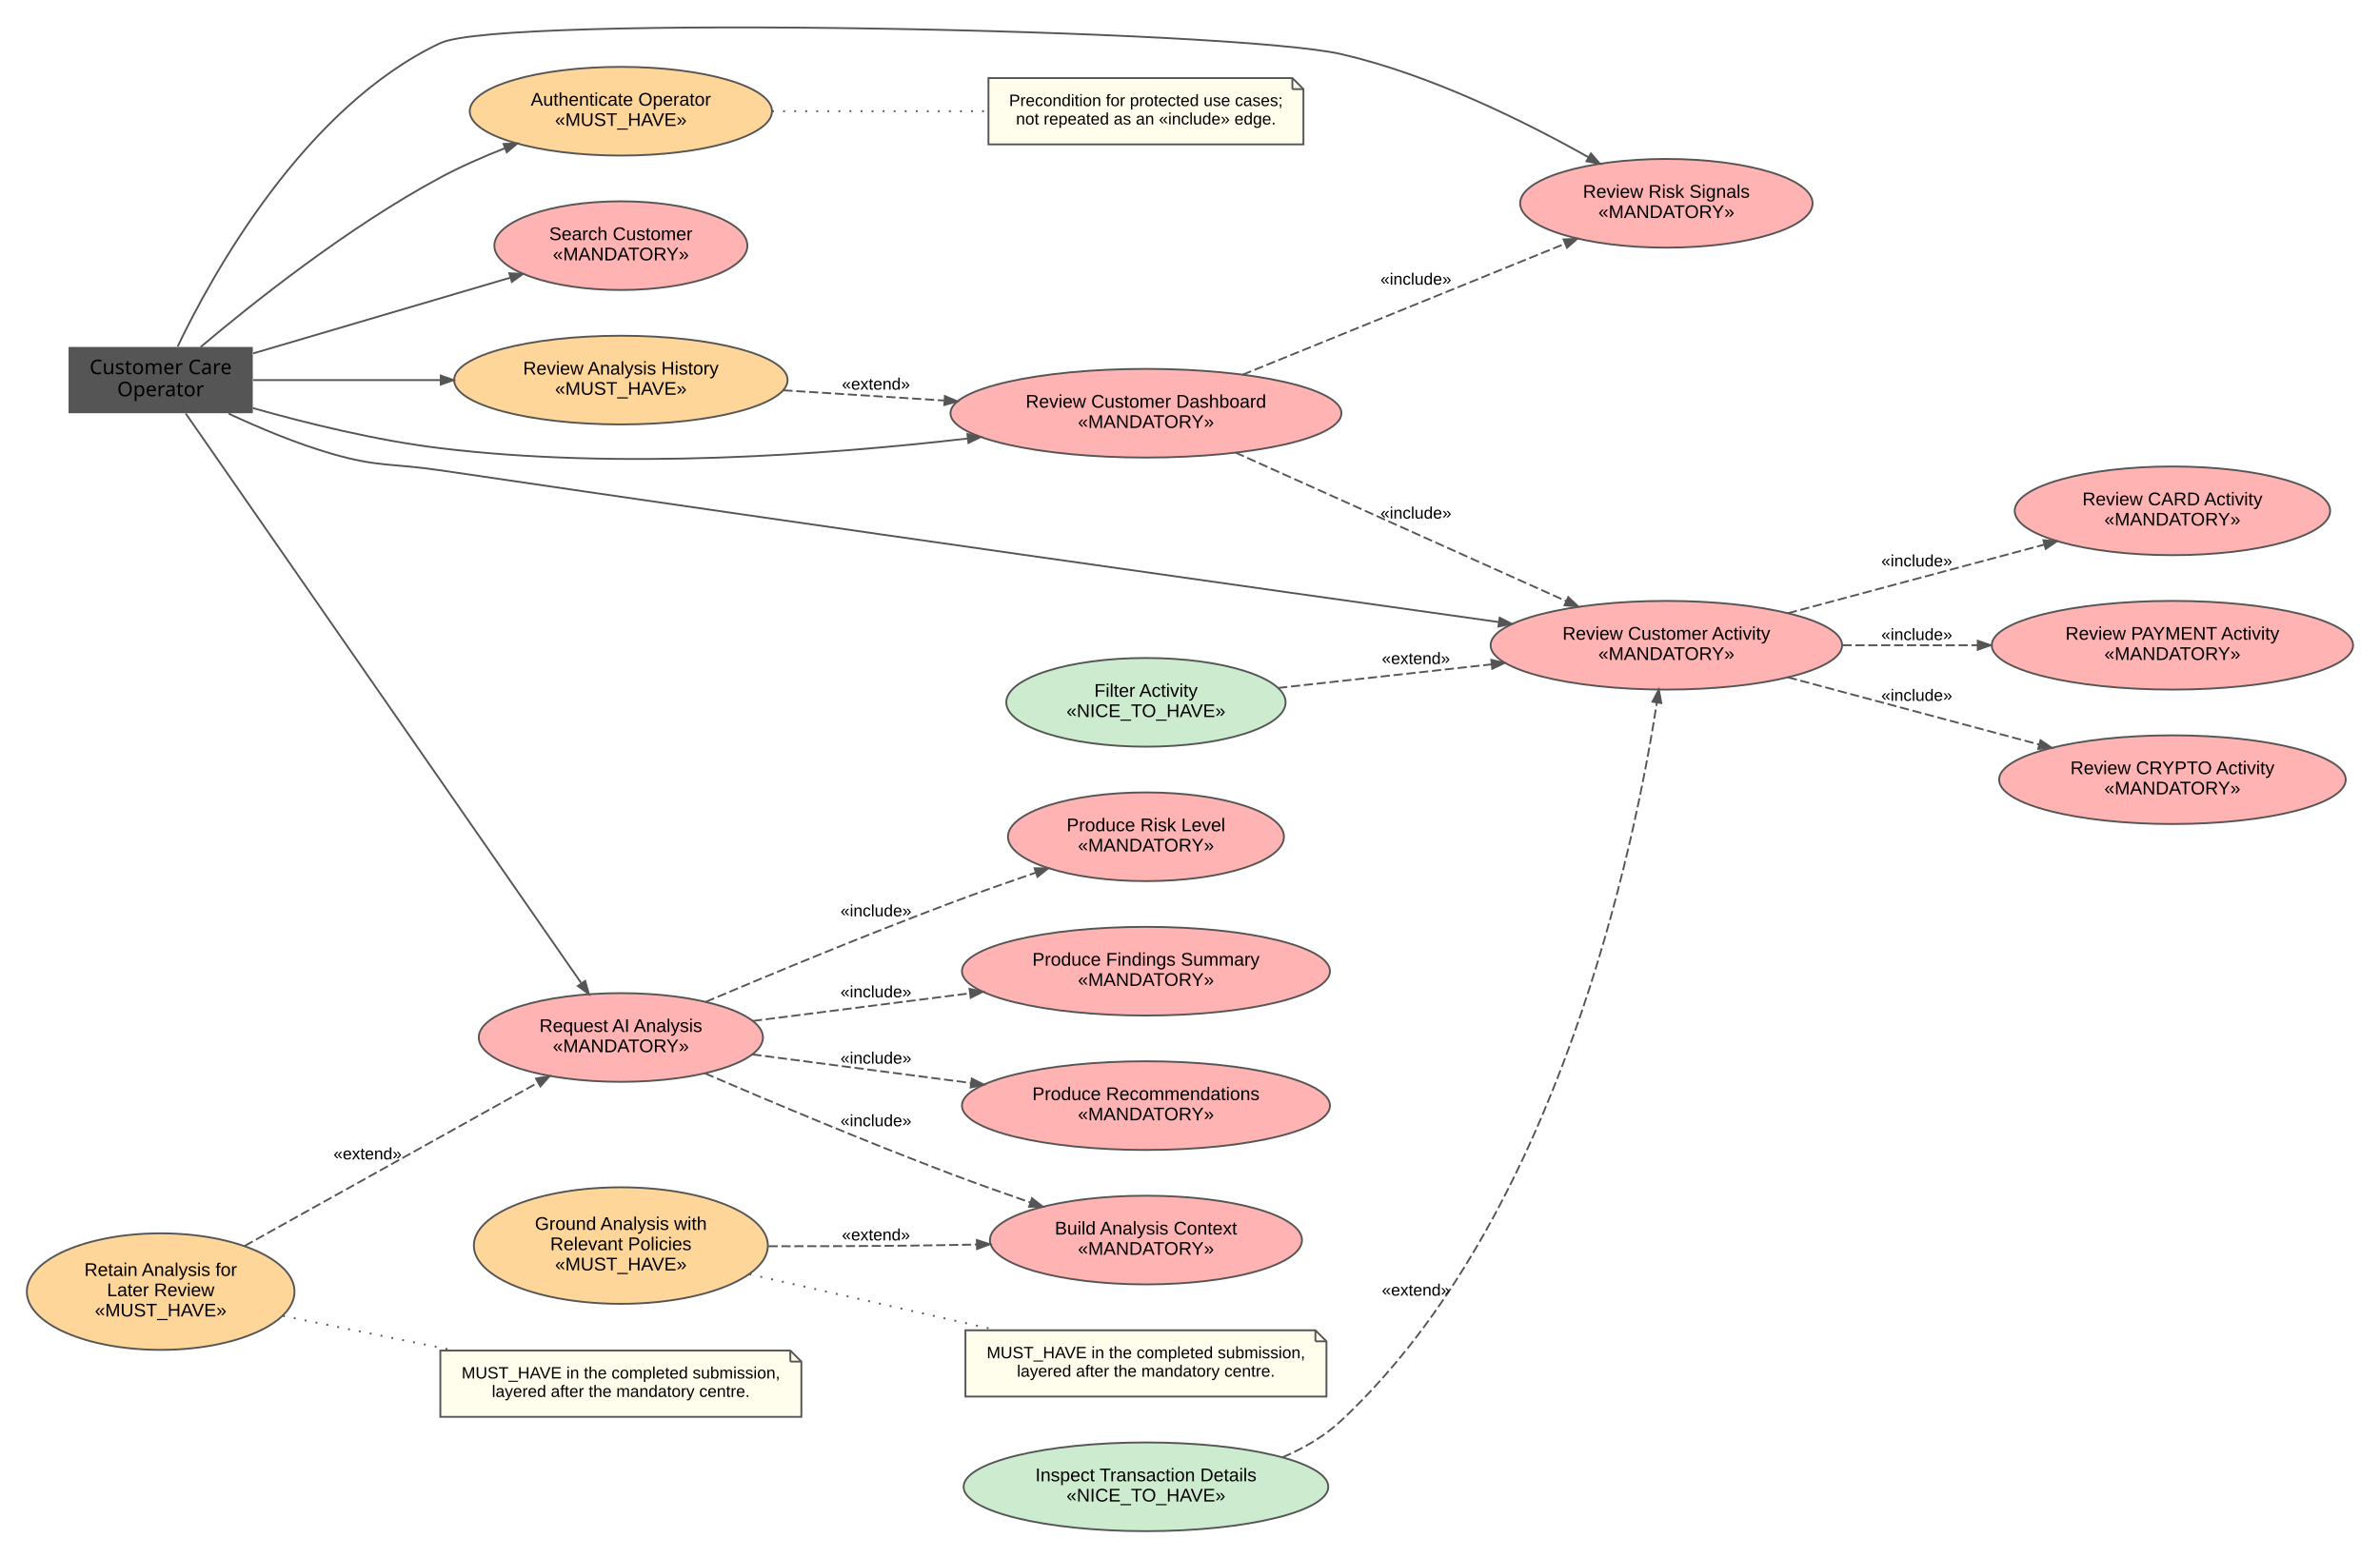
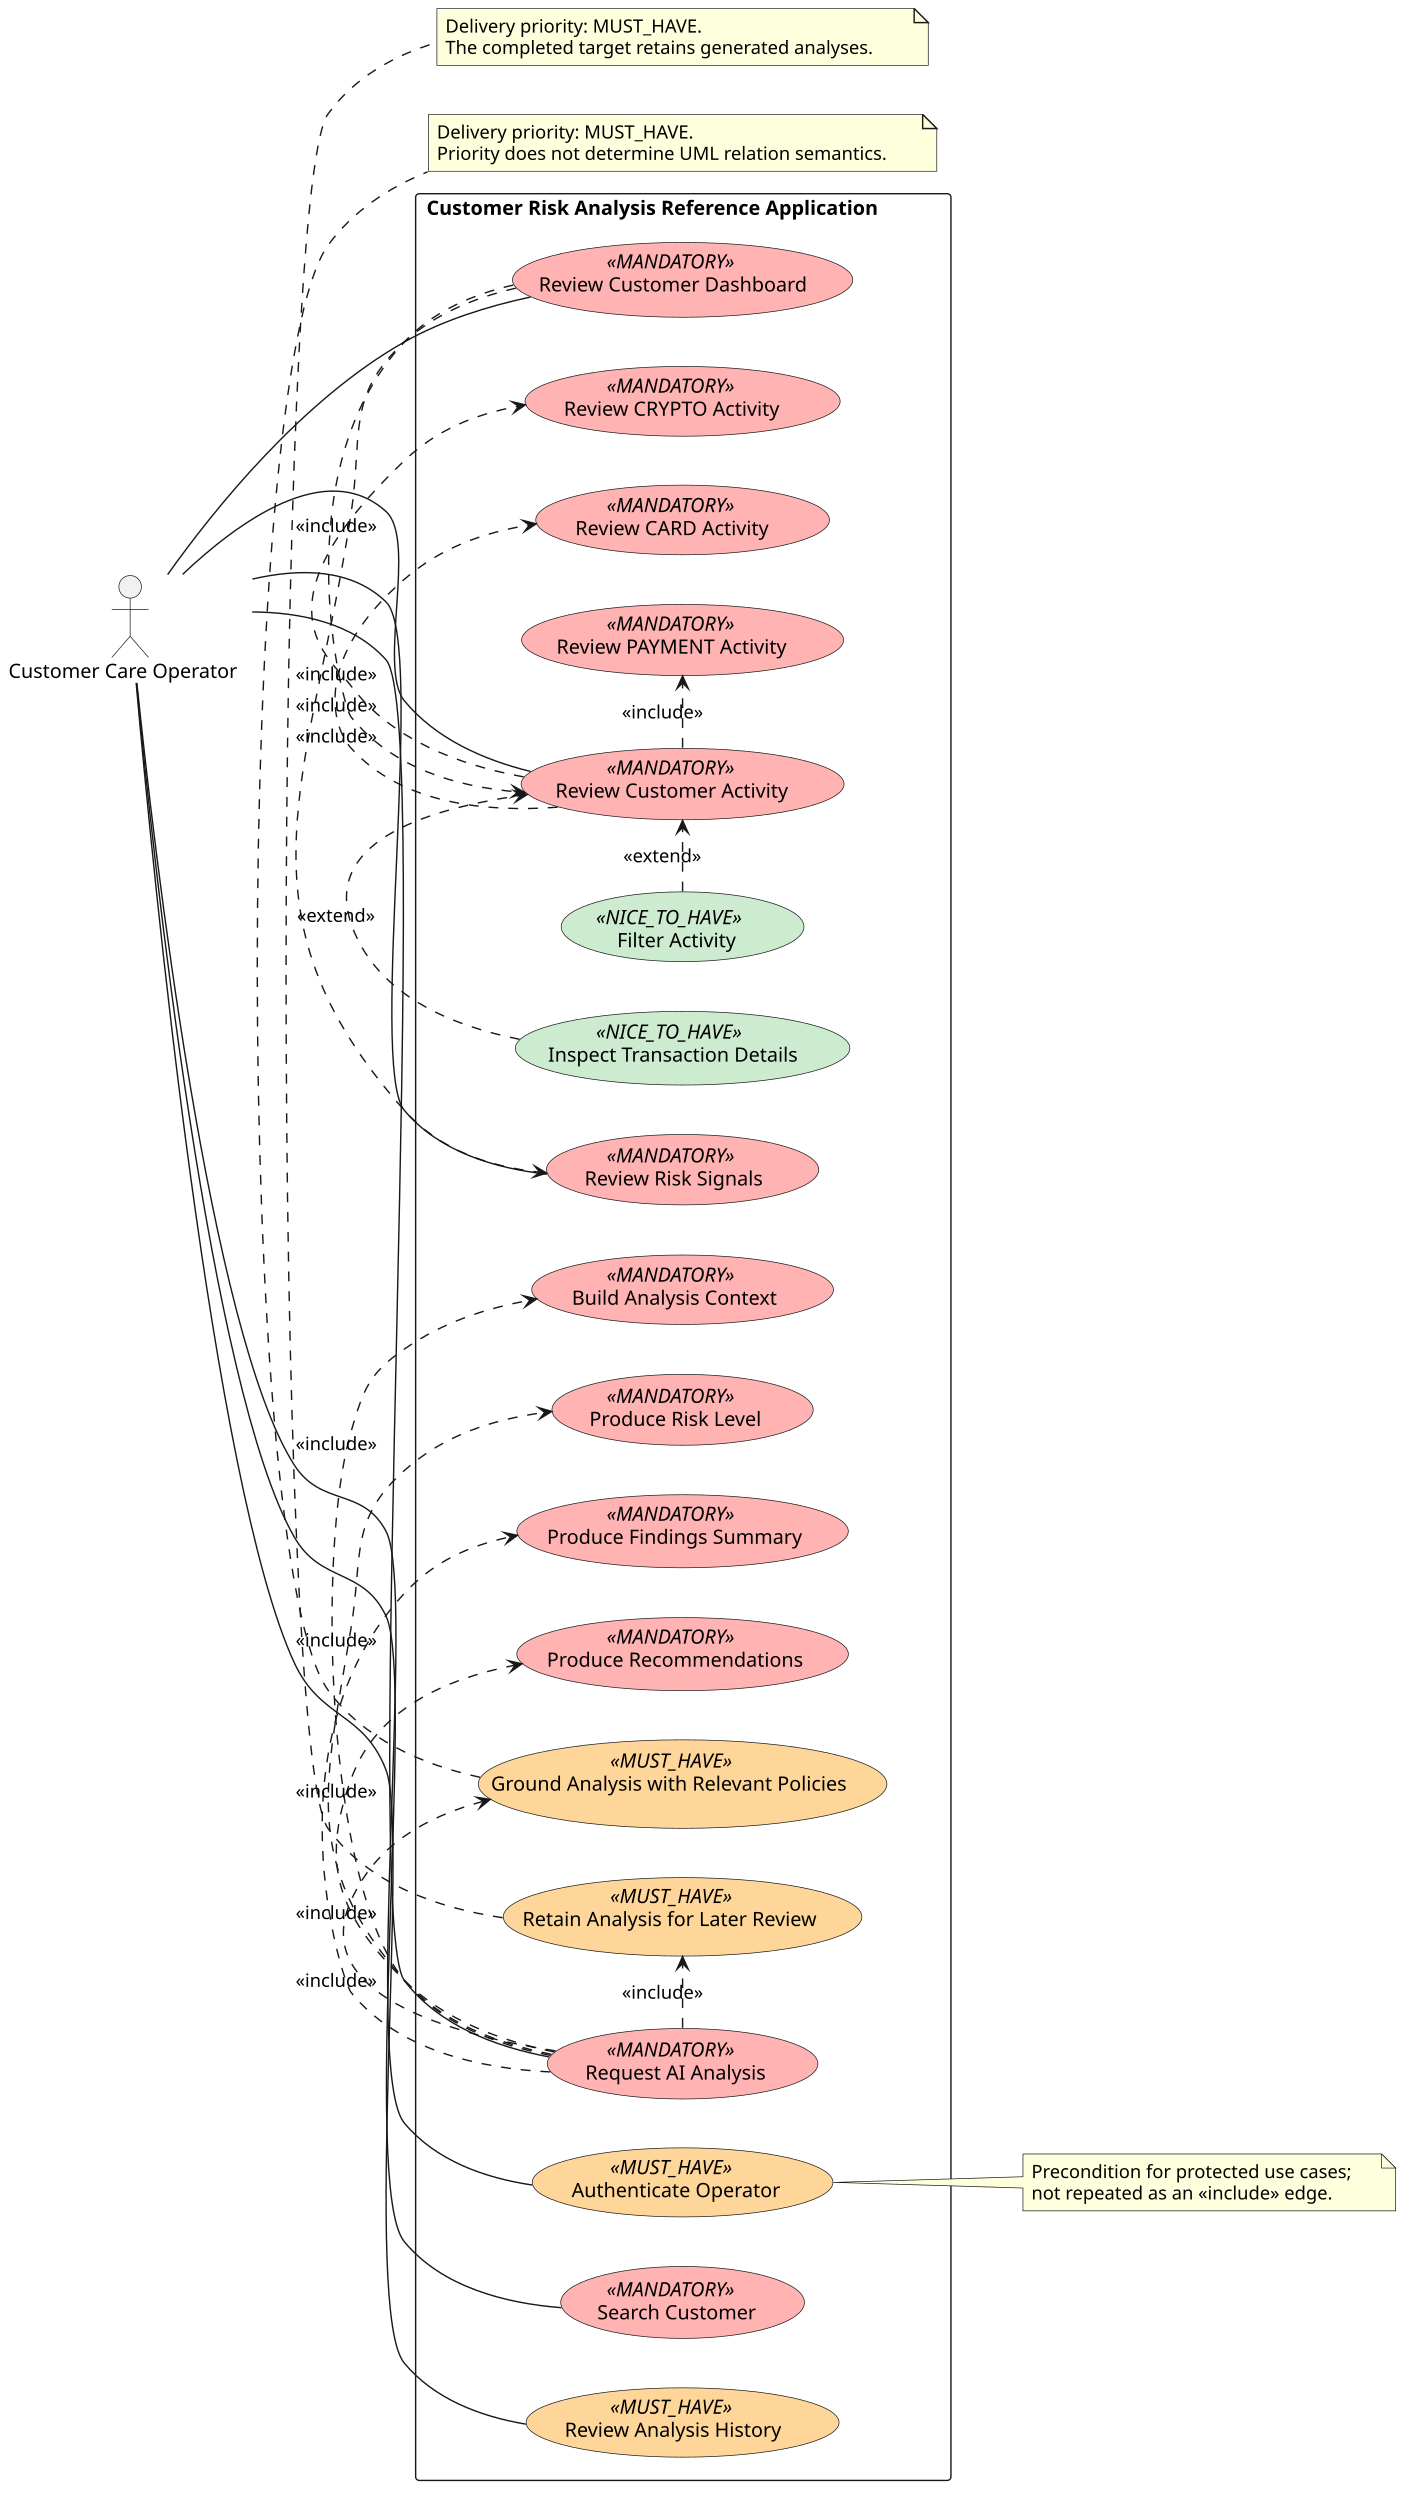
- <svg xmlns="http://www.w3.org/2000/svg" width="1292pt" height="846pt" viewBox="0.00 0.00 1292.09 845.62">
-   <g id="graph0" class="graph" transform="scale(1 1) rotate(0) translate(14.4 831.22)">
-     <g id="node1" class="node">
-       <polygon fill="#555555" stroke="transparent" points="122.83,-643.04 22.83,-643.04 22.83,-607.04 122.83,-607.04 122.83,-643.04" />
-       <text text-anchor="middle" x="72.83" y="-628.24" font-family="Arial Bold" font-size="11.00">Customer Care</text>
-       <text text-anchor="middle" x="72.83" y="-616.24" font-family="Arial Bold" font-size="11.00">Operator</text>
-     </g>
-     <g id="node2" class="node">
-       <ellipse fill="#ffd699" stroke="#555555" cx="322.66" cy="-771.04" rx="82.05" ry="24.08" />
-       <text text-anchor="middle" x="322.66" y="-774.04" font-family="Arial" font-size="10.00">Authenticate Operator</text>
-       <text text-anchor="middle" x="322.66" y="-763.04" font-family="Arial" font-size="10.00">«MUST_HAVE»</text>
-     </g>
-     <g id="edge1" class="edge">
-       <path fill="none" stroke="#555555" d="M94.57,-643.05C122.56,-666.66 174.69,-708.21 224.66,-735.04 235.68,-740.96 247.88,-746.32 259.8,-750.99" />
-       <polygon fill="#555555" stroke="#555555" points="258.97,-753.29 266.38,-753.51 260.72,-748.72 258.97,-753.29" />
-     </g>
-     <g id="node3" class="node">
-       <ellipse fill="#ffb3b3" stroke="#555555" cx="322.66" cy="-698.04" rx="68.68" ry="24.08" />
-       <text text-anchor="middle" x="322.66" y="-701.04" font-family="Arial" font-size="10.00">Search Customer</text>
-       <text text-anchor="middle" x="322.66" y="-690.04" font-family="Arial" font-size="10.00">«MANDATORY»</text>
-     </g>
-     <g id="edge2" class="edge">
-       <path fill="none" stroke="#555555" d="M123.09,-639.55C163.21,-651.37 219.97,-668.09 262.53,-680.62" />
-       <polygon fill="#555555" stroke="#555555" points="262.1,-683.05 269.5,-682.68 263.48,-678.35 262.1,-683.05" />
-     </g>
-     <g id="node4" class="node">
-       <ellipse fill="#ffb3b3" stroke="#555555" cx="607.73" cy="-607.04" rx="106.13" ry="24.08" />
-       <text text-anchor="middle" x="607.73" y="-610.04" font-family="Arial" font-size="10.00">Review Customer Dashboard</text>
-       <text text-anchor="middle" x="607.73" y="-599.04" font-family="Arial" font-size="10.00">«MANDATORY»</text>
-     </g>
-     <g id="edge3" class="edge">
-       <path fill="none" stroke="#555555" d="M122.87,-609.84C152.1,-601.58 190.13,-592.22 224.66,-588.04 321.59,-576.33 433.19,-584.33 510.64,-593.27" />
-       <polygon fill="#555555" stroke="#555555" points="510.79,-595.76 518.03,-594.14 511.37,-590.89 510.79,-595.76" />
-     </g>
-     <g id="node5" class="node">
-       <ellipse fill="#ffb3b3" stroke="#555555" cx="890.26" cy="-481.04" rx="95.42" ry="24.08" />
-       <text text-anchor="middle" x="890.26" y="-484.04" font-family="Arial" font-size="10.00">Review Customer Activity</text>
-       <text text-anchor="middle" x="890.26" y="-473.04" font-family="Arial" font-size="10.00">«MANDATORY»</text>
-     </g>
-     <g id="edge4" class="edge">
-       <path fill="none" stroke="#555555" d="M109.67,-606.85C126.32,-599.07 146.62,-590.54 165.66,-585.04 191.15,-577.68 198.42,-579.92 224.66,-576.04 430.05,-545.7 671.39,-511.58 799.21,-493.64" />
-       <polygon fill="#555555" stroke="#555555" points="799.74,-496.04 806.33,-492.64 799.06,-491.19 799.74,-496.04" />
-     </g>
-     <g id="node9" class="node">
-       <ellipse fill="#ffb3b3" stroke="#555555" cx="890.26" cy="-721.04" rx="79.39" ry="24.08" />
-       <text text-anchor="middle" x="890.26" y="-724.04" font-family="Arial" font-size="10.00">Review Risk Signals</text>
-       <text text-anchor="middle" x="890.26" y="-713.04" font-family="Arial" font-size="10.00">«MANDATORY»</text>
-     </g>
-     <g id="edge5" class="edge">
-       <path fill="none" stroke="#555555" d="M82.05,-643.31C100.77,-682.35 150.75,-773.18 224.66,-808.04 257.66,-823.6 655.23,-815.54 713.8,-802.04 762.27,-790.87 813.45,-765.47 847.95,-746.07" />
-       <polygon fill="#555555" stroke="#555555" points="849.31,-748.11 854.19,-742.52 846.89,-743.85 849.31,-748.11" />
-     </g>
-     <g id="node10" class="node">
-       <ellipse fill="#ffb3b3" stroke="#555555" cx="322.66" cy="-268.04" rx="77.15" ry="24.08" />
-       <text text-anchor="middle" x="322.66" y="-271.04" font-family="Arial" font-size="10.00">Request AI Analysis</text>
-       <text text-anchor="middle" x="322.66" y="-260.04" font-family="Arial" font-size="10.00">«MANDATORY»</text>
-     </g>
-     <g id="edge6" class="edge">
-       <path fill="none" stroke="#555555" d="M86.46,-606.85C126.58,-549.06 251.38,-369.28 301.01,-297.79" />
-       <polygon fill="#555555" stroke="#555555" points="303.31,-298.77 305.29,-291.62 299.29,-295.98 303.31,-298.77" />
-     </g>
-     <g id="node17" class="node">
-       <ellipse fill="#ffd699" stroke="#555555" cx="322.66" cy="-625.04" rx="90.52" ry="24.08" />
-       <text text-anchor="middle" x="322.66" y="-628.04" font-family="Arial" font-size="10.00">Review Analysis History</text>
-       <text text-anchor="middle" x="322.66" y="-617.04" font-family="Arial" font-size="10.00">«MUST_HAVE»</text>
-     </g>
-     <g id="edge7" class="edge">
-       <path fill="none" stroke="#555555" d="M123.09,-625.04C152.09,-625.04 189.77,-625.04 224.51,-625.04" />
-       <polygon fill="#555555" stroke="#555555" points="224.88,-627.49 231.88,-625.04 224.88,-622.59 224.88,-627.49" />
-     </g>
-     <g id="node20" class="node">
-       <polygon fill="#fffdeb" stroke="#555555" points="687.23,-789.04 522.23,-789.04 522.23,-753.04 693.23,-753.04 693.23,-783.04 687.23,-789.04" />
-       <polyline fill="none" stroke="#555555" points="687.23,-789.04 687.23,-783.04 " />
-       <polyline fill="none" stroke="#555555" points="693.23,-783.04 687.23,-783.04 " />
-       <text text-anchor="middle" x="607.73" y="-773.84" font-family="Arial" font-size="9.00">Precondition for protected use cases;</text>
-       <text text-anchor="middle" x="607.73" y="-763.84" font-family="Arial" font-size="9.00">not repeated as an «include» edge.</text>
-     </g>
-     <g id="edge22" class="edge">
-       <path fill="none" stroke="#555555" stroke-dasharray="1,5" d="M404.78,-771.04C441.54,-771.04 484.99,-771.04 522.15,-771.04" />
-     </g>
-     <g id="edge8" class="edge">
-       <path fill="none" stroke="#555555" stroke-dasharray="5,2" d="M656.32,-585.67C706.09,-563.31 784.03,-528.3 835.87,-505.02" />
-       <polygon fill="#555555" stroke="#555555" points="836.99,-507.2 842.37,-502.1 834.98,-502.73 836.99,-507.2" />
-       <text text-anchor="middle" x="754.3" y="-549.84" font-family="Arial" font-size="9.00">«include»</text>
-     </g>
-     <g id="edge9" class="edge">
-       <path fill="none" stroke="#555555" stroke-dasharray="5,2" d="M660.18,-627.95C709.83,-648.13 784.71,-678.56 835.22,-699.08" />
-       <polygon fill="#555555" stroke="#555555" points="834.46,-701.42 841.87,-701.78 836.3,-696.88 834.46,-701.42" />
-       <text text-anchor="middle" x="754.3" y="-676.84" font-family="Arial" font-size="9.00">«include»</text>
-     </g>
-     <g id="node6" class="node">
-       <ellipse fill="#ffb3b3" stroke="#555555" cx="1165" cy="-554.04" rx="85.62" ry="24.08" />
-       <text text-anchor="middle" x="1165" y="-557.04" font-family="Arial" font-size="10.00">Review CARD Activity</text>
-       <text text-anchor="middle" x="1165" y="-546.04" font-family="Arial" font-size="10.00">«MANDATORY»</text>
-     </g>
-     <g id="edge10" class="edge">
-       <path fill="none" stroke="#555555" stroke-dasharray="5,2" d="M956.24,-498.43C998.18,-509.66 1052.67,-524.24 1095.32,-535.66" />
-       <polygon fill="#555555" stroke="#555555" points="1094.93,-538.09 1102.33,-537.53 1096.2,-533.36 1094.93,-538.09" />
-       <text text-anchor="middle" x="1026.21" y="-523.84" font-family="Arial" font-size="9.00">«include»</text>
-     </g>
-     <g id="node7" class="node">
-       <ellipse fill="#ffb3b3" stroke="#555555" cx="1165" cy="-481.04" rx="98.08" ry="24.08" />
-       <text text-anchor="middle" x="1165" y="-484.04" font-family="Arial" font-size="10.00">Review PAYMENT Activity</text>
-       <text text-anchor="middle" x="1165" y="-473.04" font-family="Arial" font-size="10.00">«MANDATORY»</text>
-     </g>
-     <g id="edge11" class="edge">
-       <path fill="none" stroke="#555555" stroke-dasharray="5,2" d="M985.88,-481.04C1009.55,-481.04 1035.07,-481.04 1059.2,-481.04" />
-       <polygon fill="#555555" stroke="#555555" points="1059.3,-483.49 1066.3,-481.04 1059.3,-478.59 1059.3,-483.49" />
-       <text text-anchor="middle" x="1026.21" y="-483.84" font-family="Arial" font-size="9.00">«include»</text>
-     </g>
-     <g id="node8" class="node">
-       <ellipse fill="#ffb3b3" stroke="#555555" cx="1165" cy="-408.04" rx="94.09" ry="24.08" />
-       <text text-anchor="middle" x="1165" y="-411.04" font-family="Arial" font-size="10.00">Review CRYPTO Activity</text>
-       <text text-anchor="middle" x="1165" y="-400.04" font-family="Arial" font-size="10.00">«MANDATORY»</text>
-     </g>
-     <g id="edge12" class="edge">
-       <path fill="none" stroke="#555555" stroke-dasharray="5,2" d="M956.24,-463.65C997.28,-452.66 1050.35,-438.46 1092.57,-427.16" />
-       <polygon fill="#555555" stroke="#555555" points="1093.39,-429.48 1099.52,-425.3 1092.12,-424.74 1093.39,-429.48" />
-       <text text-anchor="middle" x="1026.21" y="-450.84" font-family="Arial" font-size="9.00">«include»</text>
-     </g>
-     <g id="node11" class="node">
-       <ellipse fill="#ffb3b3" stroke="#555555" cx="607.73" cy="-158.04" rx="84.71" ry="24.08" />
-       <text text-anchor="middle" x="607.73" y="-161.04" font-family="Arial" font-size="10.00">Build Analysis Context</text>
-       <text text-anchor="middle" x="607.73" y="-150.04" font-family="Arial" font-size="10.00">«MANDATORY»</text>
-     </g>
-     <g id="edge13" class="edge">
-       <path fill="none" stroke="#555555" stroke-dasharray="5,2" d="M368.34,-248.54C404.15,-233.13 455.81,-211.41 501.66,-194.04 515.53,-188.79 530.55,-183.44 544.78,-178.53" />
-       <polygon fill="#555555" stroke="#555555" points="545.86,-180.75 551.69,-176.16 544.27,-176.12 545.86,-180.75" />
-       <text text-anchor="middle" x="461.16" y="-219.84" font-family="Arial" font-size="9.00">«include»</text>
-     </g>
-     <g id="node12" class="node">
-       <ellipse fill="#ffb3b3" stroke="#555555" cx="607.73" cy="-377.04" rx="74.91" ry="24.08" />
-       <text text-anchor="middle" x="607.73" y="-380.04" font-family="Arial" font-size="10.00">Produce Risk Level</text>
-       <text text-anchor="middle" x="607.73" y="-369.04" font-family="Arial" font-size="10.00">«MANDATORY»</text>
-     </g>
-     <g id="edge14" class="edge">
-       <path fill="none" stroke="#555555" stroke-dasharray="5,2" d="M368.73,-287.39C404.54,-302.55 456.02,-323.88 501.66,-341.04 516.53,-346.63 532.71,-352.35 547.82,-357.54" />
-       <polygon fill="#555555" stroke="#555555" points="547.26,-359.94 554.68,-359.88 548.84,-355.3 547.26,-359.94" />
-       <text text-anchor="middle" x="461.16" y="-333.84" font-family="Arial" font-size="9.00">«include»</text>
-     </g>
-     <g id="node13" class="node">
-       <ellipse fill="#ffb3b3" stroke="#555555" cx="607.73" cy="-304.04" rx="99.9" ry="24.08" />
-       <text text-anchor="middle" x="607.73" y="-307.04" font-family="Arial" font-size="10.00">Produce Findings Summary</text>
-       <text text-anchor="middle" x="607.73" y="-296.04" font-family="Arial" font-size="10.00">«MANDATORY»</text>
-     </g>
-     <g id="edge15" class="edge">
-       <path fill="none" stroke="#555555" stroke-dasharray="5,2" d="M394.36,-277.03C429.97,-281.56 473.65,-287.12 512.11,-292.01" />
-       <polygon fill="#555555" stroke="#555555" points="511.97,-294.46 519.22,-292.91 512.59,-289.6 511.97,-294.46" />
-       <text text-anchor="middle" x="461.16" y="-289.84" font-family="Arial" font-size="9.00">«include»</text>
-     </g>
-     <g id="node14" class="node">
-       <ellipse fill="#ffb3b3" stroke="#555555" cx="607.73" cy="-231.04" rx="99.9" ry="24.08" />
-       <text text-anchor="middle" x="607.73" y="-234.04" font-family="Arial" font-size="10.00">Produce Recommendations</text>
-       <text text-anchor="middle" x="607.73" y="-223.04" font-family="Arial" font-size="10.00">«MANDATORY»</text>
-     </g>
-     <g id="edge16" class="edge">
-       <path fill="none" stroke="#555555" stroke-dasharray="5,2" d="M394,-258.85C429.84,-254.16 473.91,-248.4 512.63,-243.34" />
-       <polygon fill="#555555" stroke="#555555" points="513.17,-245.74 519.79,-242.41 512.54,-240.88 513.17,-245.74" />
-       <text text-anchor="middle" x="461.16" y="-253.84" font-family="Arial" font-size="9.00">«include»</text>
-     </g>
-     <g id="node15" class="node">
-       <ellipse fill="#ffd699" stroke="#555555" cx="322.66" cy="-155.04" rx="79.81" ry="31.64" />
-       <text text-anchor="middle" x="322.66" y="-163.54" font-family="Arial" font-size="10.00">Ground Analysis with</text>
-       <text text-anchor="middle" x="322.66" y="-152.54" font-family="Arial" font-size="10.00">Relevant Policies</text>
-       <text text-anchor="middle" x="322.66" y="-141.54" font-family="Arial" font-size="10.00">«MUST_HAVE»</text>
-     </g>
-     <g id="edge17" class="edge">
-       <path fill="none" stroke="#555555" stroke-dasharray="5,2" d="M402.83,-154.67C428.03,-154.65 456.02,-154.73 481.66,-155.04 492.72,-155.17 504.33,-155.37 515.84,-155.61" />
-       <polygon fill="#555555" stroke="#555555" points="515.93,-158.06 522.98,-155.76 516.03,-153.16 515.93,-158.06" />
-       <text text-anchor="middle" x="461.16" y="-157.84" font-family="Arial" font-size="9.00">«extend»</text>
-     </g>
-     <g id="node21" class="node">
-       <polygon fill="#fffdeb" stroke="#555555" points="699.73,-109.04 509.73,-109.04 509.73,-73.04 705.73,-73.04 705.73,-103.04 699.73,-109.04" />
-       <polyline fill="none" stroke="#555555" points="699.73,-109.04 699.73,-103.04 " />
-       <polyline fill="none" stroke="#555555" points="705.73,-103.04 699.73,-103.04 " />
-       <text text-anchor="middle" x="607.73" y="-93.84" font-family="Arial" font-size="9.00">MUST_HAVE in the completed submission,</text>
-       <text text-anchor="middle" x="607.73" y="-83.84" font-family="Arial" font-size="9.00">layered after the mandatory centre.</text>
-     </g>
-     <g id="edge23" class="edge">
-       <path fill="none" stroke="#555555" stroke-dasharray="1,5" d="M392.55,-139.47C433.13,-130.29 484.65,-118.64 526.99,-109.07" />
-     </g>
-     <g id="node16" class="node">
-       <ellipse fill="#ffd699" stroke="#555555" cx="72.83" cy="-130.04" rx="72.66" ry="31.64" />
-       <text text-anchor="middle" x="72.83" y="-138.54" font-family="Arial" font-size="10.00">Retain Analysis for</text>
-       <text text-anchor="middle" x="72.83" y="-127.54" font-family="Arial" font-size="10.00">Later Review</text>
-       <text text-anchor="middle" x="72.83" y="-116.54" font-family="Arial" font-size="10.00">«MUST_HAVE»</text>
-     </g>
-     <g id="edge18" class="edge">
-       <path fill="none" stroke="#555555" stroke-dasharray="5,2" d="M118.43,-154.87C163.55,-180 232.87,-218.6 277.75,-243.59" />
-       <polygon fill="#555555" stroke="#555555" points="276.61,-245.76 283.91,-247.02 278.99,-241.48 276.61,-245.76" />
-       <text text-anchor="middle" x="185.16" y="-201.84" font-family="Arial" font-size="9.00">«extend»</text>
-     </g>
-     <g id="node22" class="node">
-       <polygon fill="#fffdeb" stroke="#555555" points="414.66,-98.04 224.66,-98.04 224.66,-62.04 420.66,-62.04 420.66,-92.04 414.66,-98.04" />
-       <polyline fill="none" stroke="#555555" points="414.66,-98.04 414.66,-92.04 " />
-       <polyline fill="none" stroke="#555555" points="420.66,-92.04 414.66,-92.04 " />
-       <text text-anchor="middle" x="322.66" y="-82.84" font-family="Arial" font-size="9.00">MUST_HAVE in the completed submission,</text>
-       <text text-anchor="middle" x="322.66" y="-72.84" font-family="Arial" font-size="9.00">layered after the mandatory centre.</text>
-     </g>
-     <g id="edge24" class="edge">
-       <path fill="none" stroke="#555555" stroke-dasharray="1,5" d="M139.27,-116.84C167.67,-111.11 201.38,-104.31 232.04,-98.12" />
-     </g>
-     <g id="edge19" class="edge">
-       <path fill="none" stroke="#555555" stroke-dasharray="5,2" d="M410.9,-619.49C438.46,-617.74 469.25,-615.78 498.11,-613.95" />
-       <polygon fill="#555555" stroke="#555555" points="498.57,-616.37 505.4,-613.49 498.26,-611.48 498.57,-616.37" />
-       <text text-anchor="middle" x="461.16" y="-619.84" font-family="Arial" font-size="9.00">«extend»</text>
-     </g>
-     <g id="node18" class="node">
-       <ellipse fill="#cdeccf" stroke="#555555" cx="607.73" cy="-450.04" rx="75.82" ry="24.08" />
-       <text text-anchor="middle" x="607.73" y="-453.04" font-family="Arial" font-size="10.00">Filter Activity</text>
-       <text text-anchor="middle" x="607.73" y="-442.04" font-family="Arial" font-size="10.00">«NICE_TO_HAVE»</text>
-     </g>
-     <g id="edge20" class="edge">
-       <path fill="none" stroke="#555555" stroke-dasharray="5,2" d="M679.52,-457.86C714.66,-461.75 757.59,-466.49 795.44,-470.67" />
-       <polygon fill="#555555" stroke="#555555" points="795.21,-473.11 802.44,-471.45 795.75,-468.24 795.21,-473.11" />
-       <text text-anchor="middle" x="754.3" y="-470.84" font-family="Arial" font-size="9.00">«extend»</text>
-     </g>
-     <g id="node19" class="node">
-       <ellipse fill="#cdeccf" stroke="#555555" cx="607.73" cy="-24.04" rx="98.99" ry="24.08" />
-       <text text-anchor="middle" x="607.73" y="-27.04" font-family="Arial" font-size="10.00">Inspect Transaction Details</text>
-       <text text-anchor="middle" x="607.73" y="-16.04" font-family="Arial" font-size="10.00">«NICE_TO_HAVE»</text>
-     </g>
-     <g id="edge21" class="edge">
-       <path fill="none" stroke="#555555" stroke-dasharray="5,2" d="M681.91,-40.06C693.55,-45.03 704.72,-51.54 713.8,-60.04 831.75,-170.59 873.16,-372.58 885.1,-449.85" />
-       <polygon fill="#555555" stroke="#555555" points="882.7,-450.37 886.16,-456.93 887.54,-449.64 882.7,-450.37" />
-       <text text-anchor="middle" x="754.3" y="-127.84" font-family="Arial" font-size="9.00">«extend»</text>
+ <svg xmlns="http://www.w3.org/2000/svg" contentStyleType="text/css" data-diagram-type="DESCRIPTION" height="1770px" preserveAspectRatio="none" style="width:1003px;height:1770px;background:#FFFFFF;" version="1.1" viewBox="0 0 1003 1770" width="1003px" zoomAndPan="magnify">
+   <defs />
+   <g>
+     <g class="cluster" data-qualified-name="SystemBoundary" data-source-line="10" id="ent0002">
+       <rect fill="none" height="1619" rx="2.5" ry="2.5" style="stroke:#181818;stroke-width:1;" width="379" x="294.27" y="137.13" />
+       <text fill="#000000" font-family="sans-serif" font-size="14" font-weight="700" lengthAdjust="spacing" textLength="363.549" x="301.996" y="152.125">Customer Risk Analysis Reference Application</text>
+     </g>
+     <g class="entity" data-qualified-name="SystemBoundary.UC_Auth" data-source-line="11" id="ent0003">
+       <ellipse cx="483.27" cy="1545.127" fill="#FFD699" rx="106.47" ry="24.457" style="stroke:#181818;stroke-width:0.5;" />
+       <text fill="#000000" font-family="sans-serif" font-size="14" font-style="italic" lengthAdjust="spacing" textLength="102.573" x="431.983" y="1539.288">«MUST_HAVE»</text>
+       <text fill="#000000" font-family="sans-serif" font-size="14" lengthAdjust="spacing" textLength="157.172" x="404.684" y="1555.585">Authenticate Operator</text>
+     </g>
+     <g class="entity" data-qualified-name="SystemBoundary.UC_Search" data-source-line="12" id="ent0004">
+       <ellipse cx="483.267" cy="1630.129" fill="#FFB3B3" rx="86.277" ry="25.459" style="stroke:#181818;stroke-width:0.5;" />
+       <text fill="#000000" font-family="sans-serif" font-size="14" font-style="italic" lengthAdjust="spacing" textLength="107.618" x="429.458" y="1625.785">«MANDATORY»</text>
+       <text fill="#000000" font-family="sans-serif" font-size="14" lengthAdjust="spacing" textLength="120.859" x="422.838" y="1642.082">Search Customer</text>
+     </g>
+     <g class="entity" data-qualified-name="SystemBoundary.UC_Dashboard" data-source-line="13" id="ent0005">
+       <ellipse cx="483.271" cy="198.134" fill="#FFB3B3" rx="120.471" ry="26.494" style="stroke:#181818;stroke-width:0.5;" />
+       <text fill="#000000" font-family="sans-serif" font-size="14" font-style="italic" lengthAdjust="spacing" textLength="107.618" x="429.462" y="190.047">«MANDATORY»</text>
+       <text fill="#000000" font-family="sans-serif" font-size="14" lengthAdjust="spacing" textLength="203.684" x="381.429" y="206.344">Review Customer Dashboard</text>
+     </g>
+     <g class="entity" data-qualified-name="SystemBoundary.UC_Activity" data-source-line="14" id="ent0006">
+       <ellipse cx="483.272" cy="555.128" fill="#FFB3B3" rx="114.342" ry="25.268" style="stroke:#181818;stroke-width:0.5;" />
+       <text fill="#000000" font-family="sans-serif" font-size="14" font-style="italic" lengthAdjust="spacing" textLength="107.618" x="429.463" y="548.43">«MANDATORY»</text>
+       <text fill="#000000" font-family="sans-serif" font-size="14" lengthAdjust="spacing" textLength="180.086" x="393.229" y="564.727">Review Customer Activity</text>
+     </g>
+     <g class="entity" data-qualified-name="SystemBoundary.UC_Card" data-source-line="15" id="ent0007">
+       <ellipse cx="483.269" cy="368.129" fill="#FFB3B3" rx="103.969" ry="24.659" style="stroke:#181818;stroke-width:0.5;" />
+       <text fill="#000000" font-family="sans-serif" font-size="14" font-style="italic" lengthAdjust="spacing" textLength="107.618" x="429.46" y="362.599">«MANDATORY»</text>
+       <text fill="#000000" font-family="sans-serif" font-size="14" lengthAdjust="spacing" textLength="151.942" x="407.298" y="378.896">Review CARD Activity</text>
+     </g>
+     <g class="entity" data-qualified-name="SystemBoundary.UC_Payment" data-source-line="16" id="ent0008">
+       <ellipse cx="483.275" cy="453.127" fill="#FFB3B3" rx="113.985" ry="25.197" style="stroke:#181818;stroke-width:0.5;" />
+       <text fill="#000000" font-family="sans-serif" font-size="14" font-style="italic" lengthAdjust="spacing" textLength="107.618" x="429.466" y="446.51">«MANDATORY»</text>
+       <text fill="#000000" font-family="sans-serif" font-size="14" lengthAdjust="spacing" textLength="178.602" x="393.974" y="462.807">Review PAYMENT Activity</text>
+     </g>
+     <g class="entity" data-qualified-name="SystemBoundary.UC_Crypto" data-source-line="17" id="ent0009">
+       <ellipse cx="483.272" cy="284.132" fill="#FFB3B3" rx="111.562" ry="24.712" style="stroke:#181818;stroke-width:0.5;" />
+       <text fill="#000000" font-family="sans-serif" font-size="14" font-style="italic" lengthAdjust="spacing" textLength="107.618" x="429.463" y="278.072">«MANDATORY»</text>
+       <text fill="#000000" font-family="sans-serif" font-size="14" lengthAdjust="spacing" textLength="168.15" x="399.197" y="294.368">Review CRYPTO Activity</text>
+     </g>
+     <g class="entity" data-qualified-name="SystemBoundary.UC_Risk" data-source-line="18" id="ent0010">
+       <ellipse cx="483.27" cy="828.128" fill="#FFB3B3" rx="96.38" ry="24.928" style="stroke:#181818;stroke-width:0.5;" />
+       <text fill="#000000" font-family="sans-serif" font-size="14" font-style="italic" lengthAdjust="spacing" textLength="107.618" x="429.461" y="823.004">«MANDATORY»</text>
+       <text fill="#000000" font-family="sans-serif" font-size="14" lengthAdjust="spacing" textLength="138.797" x="413.871" y="839.301">Review Risk Signals</text>
+     </g>
+     <g class="entity" data-qualified-name="SystemBoundary.UC_AI" data-source-line="19" id="ent0011">
+       <ellipse cx="483.271" cy="1461.133" fill="#FFB3B3" rx="95.801" ry="24.953" style="stroke:#181818;stroke-width:0.5;" />
+       <text fill="#000000" font-family="sans-serif" font-size="14" font-style="italic" lengthAdjust="spacing" textLength="107.618" x="429.462" y="1456.044">«MANDATORY»</text>
+       <text fill="#000000" font-family="sans-serif" font-size="14" lengthAdjust="spacing" textLength="137.785" x="414.379" y="1472.341">Request AI Analysis</text>
+     </g>
+     <g class="entity" data-qualified-name="SystemBoundary.UC_Context" data-source-line="20" id="ent0012">
+       <ellipse cx="483.272" cy="913.127" fill="#FFB3B3" rx="106.812" ry="24.577" style="stroke:#181818;stroke-width:0.5;" />
+       <text fill="#000000" font-family="sans-serif" font-size="14" font-style="italic" lengthAdjust="spacing" textLength="107.618" x="429.463" y="907.472">«MANDATORY»</text>
+       <text fill="#000000" font-family="sans-serif" font-size="14" lengthAdjust="spacing" textLength="156.816" x="404.864" y="923.769">Build Analysis Context</text>
+     </g>
+     <g class="entity" data-qualified-name="SystemBoundary.UC_Level" data-source-line="21" id="ent0013">
+       <ellipse cx="483.266" cy="998.134" fill="#FFB3B3" rx="92.486" ry="25.104" style="stroke:#181818;stroke-width:0.5;" />
+       <text fill="#000000" font-family="sans-serif" font-size="14" font-style="italic" lengthAdjust="spacing" textLength="107.618" x="429.457" y="993.269">«MANDATORY»</text>
+       <text fill="#000000" font-family="sans-serif" font-size="14" lengthAdjust="spacing" textLength="131.954" x="417.288" y="1009.566">Produce Risk Level</text>
+     </g>
+     <g class="entity" data-qualified-name="SystemBoundary.UC_Findings" data-source-line="22" id="ent0014">
+       <ellipse cx="483.27" cy="1084.128" fill="#FFB3B3" rx="117.34" ry="25.868" style="stroke:#181818;stroke-width:0.5;" />
+       <text fill="#000000" font-family="sans-serif" font-size="14" font-style="italic" lengthAdjust="spacing" textLength="107.618" x="429.461" y="1076.747">«MANDATORY»</text>
+       <text fill="#000000" font-family="sans-serif" font-size="14" lengthAdjust="spacing" textLength="192.035" x="387.252" y="1093.044">Produce Findings Summary</text>
+     </g>
+     <g class="entity" data-qualified-name="SystemBoundary.UC_Recommendations" data-source-line="23" id="ent0015">
+       <ellipse cx="483.269" cy="1171.128" fill="#FFB3B3" rx="117.389" ry="25.878" style="stroke:#181818;stroke-width:0.5;" />
+       <text fill="#000000" font-family="sans-serif" font-size="14" font-style="italic" lengthAdjust="spacing" textLength="107.618" x="429.46" y="1163.736">«MANDATORY»</text>
+       <text fill="#000000" font-family="sans-serif" font-size="14" lengthAdjust="spacing" textLength="192.227" x="387.156" y="1180.033">Produce Recommendations</text>
+     </g>
+     <g class="entity" data-qualified-name="SystemBoundary.UC_Grounded" data-source-line="24" id="ent0016">
+       <ellipse cx="483.275" cy="1263.131" fill="#FFD699" rx="144.655" ry="31.331" style="stroke:#181818;stroke-width:0.5;" />
+       <text fill="#000000" font-family="sans-serif" font-size="14" font-style="italic" lengthAdjust="spacing" textLength="102.573" x="431.988" y="1251.483">«MUST_HAVE»</text>
+       <text fill="#000000" font-family="sans-serif" font-size="14" lengthAdjust="spacing" textLength="271.339" x="347.606" y="1267.779">Ground Analysis with Relevant Policies</text>
+     </g>
+     <g class="entity" data-qualified-name="SystemBoundary.UC_Retain" data-source-line="25" id="ent0017">
+       <ellipse cx="483.269" cy="1357.13" fill="#FFD699" rx="126.949" ry="27.79" style="stroke:#181818;stroke-width:0.5;" />
+       <text fill="#000000" font-family="sans-serif" font-size="14" font-style="italic" lengthAdjust="spacing" textLength="102.573" x="431.983" y="1347.359">«MUST_HAVE»</text>
+       <text fill="#000000" font-family="sans-serif" font-size="14" lengthAdjust="spacing" textLength="226.721" x="369.909" y="1363.655">Retain Analysis for Later Review</text>
+     </g>
+     <g class="entity" data-qualified-name="SystemBoundary.UC_History" data-source-line="26" id="ent0018">
+       <ellipse cx="483.272" cy="1715.126" fill="#FFD699" rx="110.782" ry="24.556" style="stroke:#181818;stroke-width:0.5;" />
+       <text fill="#000000" font-family="sans-serif" font-size="14" font-style="italic" lengthAdjust="spacing" textLength="102.573" x="431.985" y="1708.964">«MUST_HAVE»</text>
+       <text fill="#000000" font-family="sans-serif" font-size="14" lengthAdjust="spacing" textLength="166.968" x="399.788" y="1725.261">Review Analysis History</text>
+     </g>
+     <g class="entity" data-qualified-name="SystemBoundary.UC_Filter" data-source-line="27" id="ent0019">
+       <ellipse cx="483.269" cy="656.133" fill="#CDECCF" rx="85.928" ry="24.693" style="stroke:#181818;stroke-width:0.5;" />
+       <text fill="#000000" font-family="sans-serif" font-size="14" font-style="italic" lengthAdjust="spacing" textLength="122.603" x="421.967" y="654.32">«NICE_TO_HAVE»</text>
+       <text fill="#000000" font-family="sans-serif" font-size="14" lengthAdjust="spacing" textLength="92.743" x="436.897" y="670.617">Filter Activity</text>
+     </g>
+     <g class="entity" data-qualified-name="SystemBoundary.UC_Detail" data-source-line="28" id="ent0020">
+       <ellipse cx="483.272" cy="742.126" fill="#CDECCF" rx="118.432" ry="26.086" style="stroke:#181818;stroke-width:0.5;" />
+       <text fill="#000000" font-family="sans-serif" font-size="14" font-style="italic" lengthAdjust="spacing" textLength="122.603" x="421.971" y="735.361">«NICE_TO_HAVE»</text>
+       <text fill="#000000" font-family="sans-serif" font-size="14" lengthAdjust="spacing" textLength="190.565" x="387.989" y="751.658">Inspect Transaction Details</text>
+     </g>
+     <g class="entity" data-qualified-name="Operator" data-source-line="2" id="ent0001">
+       <ellipse cx="92.147" cy="415.48" fill="#F1F1F1" rx="8" ry="8" style="stroke:#181818;stroke-width:0.5;" />
+       <path d="M92.147,423.48 L92.147,450.48 M79.147,431.48 L105.147,431.48 M92.147,450.48 L79.147,465.48 M92.147,450.48 L105.147,465.48" fill="none" style="stroke:#181818;stroke-width:0.5;" />
+       <text fill="#000000" font-family="sans-serif" font-size="14" lengthAdjust="spacing" textLength="172.293" x="6" y="479.975">Customer Care Operator</text>
+     </g>
+     <g class="entity" data-qualified-name="GMN41" data-source-line="54" id="ent0042">
+       <path d="M724.25,1525 L724.25,1541.13 L590.07,1545.13 L724.25,1549.13 L724.25,1565.266 A0,0 0 0 0 724.25,1565.266 L988.13,1565.266 A0,0 0 0 0 988.13,1565.266 L988.13,1535 L978.13,1525 L724.25,1525 A0,0 0 0 0 724.25,1525" fill="#FEFFDD" style="stroke:#181818;stroke-width:0.5;" />
+       <path d="M978.13,1525 L978.13,1535 L988.13,1535 L978.13,1525" fill="#FEFFDD" style="stroke:#181818;stroke-width:0.5;" />
+       <text fill="#000000" font-family="sans-serif" font-size="13" lengthAdjust="spacing" textLength="242.88" x="730.25" y="1542.067">Precondition for protected use cases;</text>
+       <text fill="#000000" font-family="sans-serif" font-size="13" lengthAdjust="spacing" textLength="231.442" x="730.25" y="1557.2">not repeated as an «include» edge.</text>
+     </g>
+     <g class="entity" data-qualified-name="GMN44" data-source-line="59" id="ent0045">
+       <path d="M303.29,81 L303.29,121.266 L663.249,121.266 L663.249,91 L653.249,81 L303.29,81" fill="#FEFFDD" style="stroke:#181818;stroke-width:0.5;" />
+       <path d="M653.249,81 L653.249,91 L663.249,91 L653.249,81" fill="#FEFFDD" style="stroke:#181818;stroke-width:1;" />
+       <text fill="#000000" font-family="sans-serif" font-size="13" lengthAdjust="spacing" textLength="196.847" x="309.29" y="98.067">Delivery priority: MUST_HAVE.</text>
+       <text fill="#000000" font-family="sans-serif" font-size="13" lengthAdjust="spacing" textLength="338.959" x="309.29" y="113.2">Priority does not determine UML relation semantics.</text>
+     </g>
+     <g class="entity" data-qualified-name="GMN47" data-source-line="64" id="ent0048">
+       <path d="M309.32,6 L309.32,46.266 L657.218,46.266 L657.218,16 L647.218,6 L309.32,6" fill="#FEFFDD" style="stroke:#181818;stroke-width:0.5;" />
+       <path d="M647.218,6 L647.218,16 L657.218,16 L647.218,6" fill="#FEFFDD" style="stroke:#181818;stroke-width:1;" />
+       <text fill="#000000" font-family="sans-serif" font-size="13" lengthAdjust="spacing" textLength="196.847" x="315.32" y="23.067">Delivery priority: MUST_HAVE.</text>
+       <text fill="#000000" font-family="sans-serif" font-size="13" lengthAdjust="spacing" textLength="326.898" x="315.32" y="38.2">The completed target retains generated analyses.</text>
+     </g>
+     <g class="link" data-entity-1="ent0005" data-entity-2="ent0006" data-link-type="dependency" data-source-line="30" id="lnk21">
+       <path d="M363.44,201.82 C334.64,208.4 306.42,220.54 286.27,242.13 C199.91,334.67 242.26,499.96 248.54,507.63 C277.96,543.6 321.439,556.778 366.719,560.708" fill="none" id="UC_Dashboard-to-UC_Activity" style="stroke:#181818;stroke-width:1;stroke-dasharray:7,7;" />
+       <polygon fill="#181818" points="371.7,561.14,363.08,556.377,366.719,560.708,362.388,564.347,371.7,561.14" style="stroke:#181818;stroke-width:1;stroke-linejoin:miter;stroke-miterlimit:10;" />
+       <text fill="#000000" font-family="sans-serif" font-size="13" lengthAdjust="spacing" textLength="63.007" x="209.29" y="503.697">«include»</text>
+     </g>
+     <g class="link" data-entity-1="ent0005" data-entity-2="ent0010" data-link-type="dependency" data-source-line="31" id="lnk22">
+       <path d="M365.3,204.01 C336.57,210.58 307.92,222.18 286.27,242.13 C244.7,280.45 257.02,307.73 248.54,363.63 C220.26,550.02 161.01,645.24 286.27,786.13 C311.37,814.35 345.384,825.657 382.074,829.967" fill="none" id="UC_Dashboard-to-UC_Risk" style="stroke:#181818;stroke-width:1;stroke-dasharray:7,7;" />
+       <polygon fill="#181818" points="387.04,830.55,378.568,825.527,382.074,829.967,377.635,833.473,387.04,830.55" style="stroke:#181818;stroke-width:1;stroke-linejoin:miter;stroke-miterlimit:10;" />
+       <text fill="#000000" font-family="sans-serif" font-size="13" lengthAdjust="spacing" textLength="63.007" x="209.29" y="376.697">«include»</text>
+     </g>
+     <g class="link" data-entity-1="ent0006" data-entity-2="ent0007" data-link-type="dependency" data-source-line="32" id="lnk23">
+       <path d="M394.81,571.48 C344.33,575.27 284.2,569.37 248.54,529.63 C234.41,513.89 221.97,465.86 286.27,410.13 C311.97,387.86 341.65,377.284 374.68,371.694" fill="none" id="UC_Activity-to-UC_Card" style="stroke:#181818;stroke-width:1;stroke-dasharray:7,7;" />
+       <polygon fill="#181818" points="379.61,370.86,370.069,368.418,374.68,371.694,371.404,376.306,379.61,370.86" style="stroke:#181818;stroke-width:1;stroke-linejoin:miter;stroke-miterlimit:10;" />
+       <text fill="#000000" font-family="sans-serif" font-size="13" lengthAdjust="spacing" textLength="63.007" x="209.29" y="525.697">«include»</text>
+     </g>
+     <g class="link" data-entity-1="ent0006" data-entity-2="ent0008" data-link-type="dependency" data-source-line="33" id="lnk24">
+       <path d="M483.27,529.39 C483.27,513.81 483.27,499.02 483.27,483.51" fill="none" id="UC_Activity-to-UC_Payment" style="stroke:#181818;stroke-width:1;stroke-dasharray:7,7;" />
+       <polygon fill="#181818" points="483.27,478.51,479.27,487.51,483.27,483.51,487.27,487.51,483.27,478.51" style="stroke:#181818;stroke-width:1;stroke-linejoin:miter;stroke-miterlimit:10;" />
+       <text fill="#000000" font-family="sans-serif" font-size="13" lengthAdjust="spacing" textLength="63.007" x="440.27" y="508.657">«include»</text>
+     </g>
+     <g class="link" data-entity-1="ent0006" data-entity-2="ent0009" data-link-type="dependency" data-source-line="34" id="lnk25">
+       <path d="M370.75,550.04 C325.3,541.76 276.96,523.68 248.54,485.63 C233.01,464.84 177.73,429.5 286.27,326.13 C309.32,304.18 335.958,293.462 367.058,287.562" fill="none" id="UC_Activity-to-UC_Crypto" style="stroke:#181818;stroke-width:1;stroke-dasharray:7,7;" />
+       <polygon fill="#181818" points="371.97,286.63,362.382,284.378,367.058,287.562,363.873,292.237,371.97,286.63" style="stroke:#181818;stroke-width:1;stroke-linejoin:miter;stroke-miterlimit:10;" />
+       <text fill="#000000" font-family="sans-serif" font-size="13" lengthAdjust="spacing" textLength="63.007" x="209.29" y="481.697">«include»</text>
+     </g>
+     <g class="link" data-entity-1="ent0011" data-entity-2="ent0012" data-link-type="dependency" data-source-line="35" id="lnk26">
+       <path d="M389.81,1455.24 C352.08,1447.9 311.57,1432.75 286.27,1402.13 C231.02,1335.26 224.03,1096.84 248.54,1013.63 C257.28,983.95 260.81,972.7 286.27,955.13 C313.62,936.26 342.873,926.516 375.053,920.586" fill="none" id="UC_AI-to-UC_Context" style="stroke:#181818;stroke-width:1;stroke-dasharray:7,7;" />
+       <polygon fill="#181818" points="379.97,919.68,370.394,917.377,375.053,920.586,371.844,925.245,379.97,919.68" style="stroke:#181818;stroke-width:1;stroke-linejoin:miter;stroke-miterlimit:10;" />
+       <text fill="#000000" font-family="sans-serif" font-size="13" lengthAdjust="spacing" textLength="63.007" x="209.29" y="1026.697">«include»</text>
+     </g>
+     <g class="link" data-entity-1="ent0011" data-entity-2="ent0013" data-link-type="dependency" data-source-line="36" id="lnk27">
+       <path d="M390.42,1454.45 C352.92,1446.96 312.41,1431.91 286.27,1402.13 C212.29,1317.84 230.32,1263.29 248.54,1152.63 C257.04,1101.01 247.28,1076.01 286.27,1041.13 C314.58,1015.81 349.325,1004.903 385.675,999.963" fill="none" id="UC_AI-to-UC_Level" style="stroke:#181818;stroke-width:1;stroke-dasharray:7,7;" />
+       <polygon fill="#181818" points="390.63,999.29,381.173,996.538,385.675,999.963,382.251,1004.466,390.63,999.29" style="stroke:#181818;stroke-width:1;stroke-linejoin:miter;stroke-miterlimit:10;" />
+       <text fill="#000000" font-family="sans-serif" font-size="13" lengthAdjust="spacing" textLength="63.007" x="209.29" y="1165.697">«include»</text>
+     </g>
+     <g class="link" data-entity-1="ent0011" data-entity-2="ent0014" data-link-type="dependency" data-source-line="37" id="lnk28">
+       <path d="M389.58,1466.94 C339.61,1464.51 281.74,1451.73 248.54,1410.63 C241.94,1402.46 188.61,1233.79 286.27,1128.13 C307.03,1105.68 331.631,1094.469 361.491,1088.059" fill="none" id="UC_AI-to-UC_Findings" style="stroke:#181818;stroke-width:1;stroke-dasharray:7,7;" />
+       <polygon fill="#181818" points="366.38,1087.01,356.741,1084.988,361.491,1088.059,358.42,1092.81,366.38,1087.01" style="stroke:#181818;stroke-width:1;stroke-linejoin:miter;stroke-miterlimit:10;" />
+       <text fill="#000000" font-family="sans-serif" font-size="13" lengthAdjust="spacing" textLength="63.007" x="209.29" y="1406.697">«include»</text>
+     </g>
+     <g class="link" data-entity-1="ent0011" data-entity-2="ent0015" data-link-type="dependency" data-source-line="38" id="lnk29">
+       <path d="M392.5,1452.8 C355.25,1445.02 314.37,1430.2 286.27,1402.13 C239.92,1355.83 226.31,1321.26 248.54,1259.63 C266.24,1210.57 313.835,1189.012 364.705,1178.932" fill="none" id="UC_AI-to-UC_Recommendations" style="stroke:#181818;stroke-width:1;stroke-dasharray:7,7;" />
+       <polygon fill="#181818" points="369.61,1177.96,360.004,1175.786,364.705,1178.932,361.559,1183.633,369.61,1177.96" style="stroke:#181818;stroke-width:1;stroke-linejoin:miter;stroke-miterlimit:10;" />
+       <text fill="#000000" font-family="sans-serif" font-size="13" lengthAdjust="spacing" textLength="63.007" x="209.29" y="1272.697">«include»</text>
+     </g>
+     <g class="link" data-entity-1="ent0011" data-entity-2="ent0016" data-link-type="dependency" data-source-line="39" id="lnk30">
+       <path d="M393.48,1452.09 C315.43,1439.74 219.12,1411.08 248.54,1345.63 C266.16,1306.43 300.714,1286.547 342.284,1275.287" fill="none" id="UC_AI-to-UC_Grounded" style="stroke:#181818;stroke-width:1;stroke-dasharray:7,7;" />
+       <polygon fill="#181818" points="347.11,1273.98,337.377,1272.472,342.284,1275.287,339.469,1280.194,347.11,1273.98" style="stroke:#181818;stroke-width:1;stroke-linejoin:miter;stroke-miterlimit:10;" />
+       <text fill="#000000" font-family="sans-serif" font-size="13" lengthAdjust="spacing" textLength="63.007" x="209.29" y="1358.697">«include»</text>
+     </g>
+     <g class="link" data-entity-1="ent0011" data-entity-2="ent0017" data-link-type="dependency" data-source-line="40" id="lnk31">
+       <path d="M483.27,1435.69 C483.27,1420.41 483.27,1405.96 483.27,1390.23" fill="none" id="UC_AI-to-UC_Retain" style="stroke:#181818;stroke-width:1;stroke-dasharray:7,7;" />
+       <polygon fill="#181818" points="483.27,1385.23,479.27,1394.23,483.27,1390.23,487.27,1394.23,483.27,1385.23" style="stroke:#181818;stroke-width:1;stroke-linejoin:miter;stroke-miterlimit:10;" />
+       <text fill="#000000" font-family="sans-serif" font-size="13" lengthAdjust="spacing" textLength="63.007" x="440.27" y="1415.117">«include»</text>
+     </g>
+     <g class="link" data-entity-1="ent0019" data-entity-2="ent0006" data-link-type="dependency" data-source-line="41" id="lnk32">
+       <path d="M483.27,631.16 C483.27,615.86 483.27,601.31 483.27,585.86" fill="none" id="UC_Filter-to-UC_Activity" style="stroke:#181818;stroke-width:1;stroke-dasharray:7,7;" />
+       <polygon fill="#181818" points="483.27,580.86,479.27,589.86,483.27,585.86,487.27,589.86,483.27,580.86" style="stroke:#181818;stroke-width:1;stroke-linejoin:miter;stroke-miterlimit:10;" />
+       <text fill="#000000" font-family="sans-serif" font-size="13" lengthAdjust="spacing" textLength="61.185" x="441.27" y="610.487">«extend»</text>
+     </g>
+     <g class="link" data-entity-1="ent0020" data-entity-2="ent0006" data-link-type="dependency" data-source-line="42" id="lnk33">
+       <path d="M367.86,735.82 C318.25,726.01 267.53,704.1 249.54,656.63 C227.16,597.58 297.462,573.541 368.432,563.201" fill="none" id="UC_Detail-to-UC_Activity" style="stroke:#181818;stroke-width:1;stroke-dasharray:7,7;" />
+       <polygon fill="#181818" points="373.38,562.48,363.897,559.819,368.432,563.201,365.051,567.736,373.38,562.48" style="stroke:#181818;stroke-width:1;stroke-linejoin:miter;stroke-miterlimit:10;" />
+       <text fill="#000000" font-family="sans-serif" font-size="13" lengthAdjust="spacing" textLength="61.185" x="210.29" y="652.697">«extend»</text>
+     </g>
+     <g class="link" data-entity-1="ent0001" data-entity-2="ent0003" data-link-type="association" data-source-line="45" id="lnk34">
+       <path d="M96.93,483.7 C108.88,599.8 148.62,943.71 208.29,1037.13 C227.48,1067.17 256.58,1052.64 273.29,1084.13 C295.13,1125.27 256.43,1467.37 286.27,1503.13 C308.4,1529.65 342.83,1541.92 376.7,1547" fill="none" id="Operator-UC_Auth" style="stroke:#181818;stroke-width:1;" />
+     </g>
+     <g class="link" data-entity-1="ent0001" data-entity-2="ent0004" data-link-type="association" data-source-line="46" id="lnk35">
+       <path d="M96.65,483.72 C108.29,605.99 148.31,982.97 208.29,1088.13 C227.19,1121.25 256.9,1109.7 273.29,1144.13 C294.47,1188.59 254.85,1549.22 286.27,1587.13 C312.89,1619.25 357.5,1630.73 397.43,1633.85" fill="none" id="Operator-UC_Search" style="stroke:#181818;stroke-width:1;" />
+     </g>
+     <g class="link" data-entity-1="ent0001" data-entity-2="ent0005" data-link-type="association" data-source-line="47" id="lnk36">
+       <path d="M118.66,406.82 C151.68,360.39 213.69,283.26 286.27,242.13 C313.35,226.78 345.37,216.79 375.6,210.28" fill="none" id="Operator-UC_Dashboard" style="stroke:#181818;stroke-width:1;" />
+     </g>
+     <g class="link" data-entity-1="ent0001" data-entity-2="ent0006" data-link-type="association" data-source-line="48" id="lnk37">
+       <path d="M129.31,406.65 C168.55,369.46 231.22,323.94 273.29,362.13 C295.44,382.24 267.29,473.01 286.27,496.13 C308.37,523.04 342.27,538 375.7,546.21" fill="none" id="Operator-UC_Activity" style="stroke:#181818;stroke-width:1;" />
+     </g>
+     <g class="link" data-entity-1="ent0001" data-entity-2="ent0010" data-link-type="association" data-source-line="49" id="lnk38">
+       <path d="M178.72,409.99 C212.3,402.24 248.62,402.33 273.29,426.13 C302.1,453.92 260.55,755.46 286.27,786.13 C310.76,815.33 350.16,827.23 387.23,831.29" fill="none" id="Operator-UC_Risk" style="stroke:#181818;stroke-width:1;" />
+     </g>
+     <g class="link" data-entity-1="ent0001" data-entity-2="ent0011" data-link-type="association" data-source-line="50" id="lnk39">
+       <path d="M178.57,433.26 C212.96,433.51 249.93,441.11 273.29,467.13 C308,505.79 254.99,1360.65 286.27,1402.13 C310.24,1433.91 350.75,1449.17 388.74,1456.29" fill="none" id="Operator-UC_AI" style="stroke:#181818;stroke-width:1;" />
+     </g>
+     <g class="link" data-entity-1="ent0001" data-entity-2="ent0018" data-link-type="association" data-source-line="51" id="lnk40">
+       <path d="M96.4,483.46 C108.05,615.57 150.08,1050.8 208.29,1177.13 C226.89,1217.5 257.25,1211.68 273.29,1253.13 C290.14,1296.67 256.36,1637.28 286.27,1673.13 C307.45,1698.52 339.9,1710.84 372.34,1716.31" fill="none" id="Operator-UC_History" style="stroke:#181818;stroke-width:1;" />
+     </g>
+     <g class="link" data-entity-1="ent0016" data-entity-2="ent0045" data-link-type="association" data-source-line="59" id="lnk46">
+       <path d="M339.87,1258.33 C298.31,1249.26 257.4,1231.18 232.28,1196.63 C165.44,1104.7 165.44,265.56 232.28,173.63 C249.89,149.42 275.1,132.87 302.82,121.65" fill="none" id="UC_Grounded-GMN44" style="stroke:#181818;stroke-width:1;stroke-dasharray:7,7;" />
+     </g>
+     <g class="link" data-entity-1="ent0017" data-entity-2="ent0048" data-link-type="association" data-source-line="64" id="lnk49">
+       <path d="M355.89,1357.75 C309.02,1350.79 260.54,1333.49 232.28,1294.63 C192.62,1240.08 192.62,135.18 232.28,80.63 C250.97,54.93 278.69,39.32 308.98,30.17" fill="none" id="UC_Retain-GMN47" style="stroke:#181818;stroke-width:1;stroke-dasharray:7,7;" />
    </g>
  </g>
</svg>
